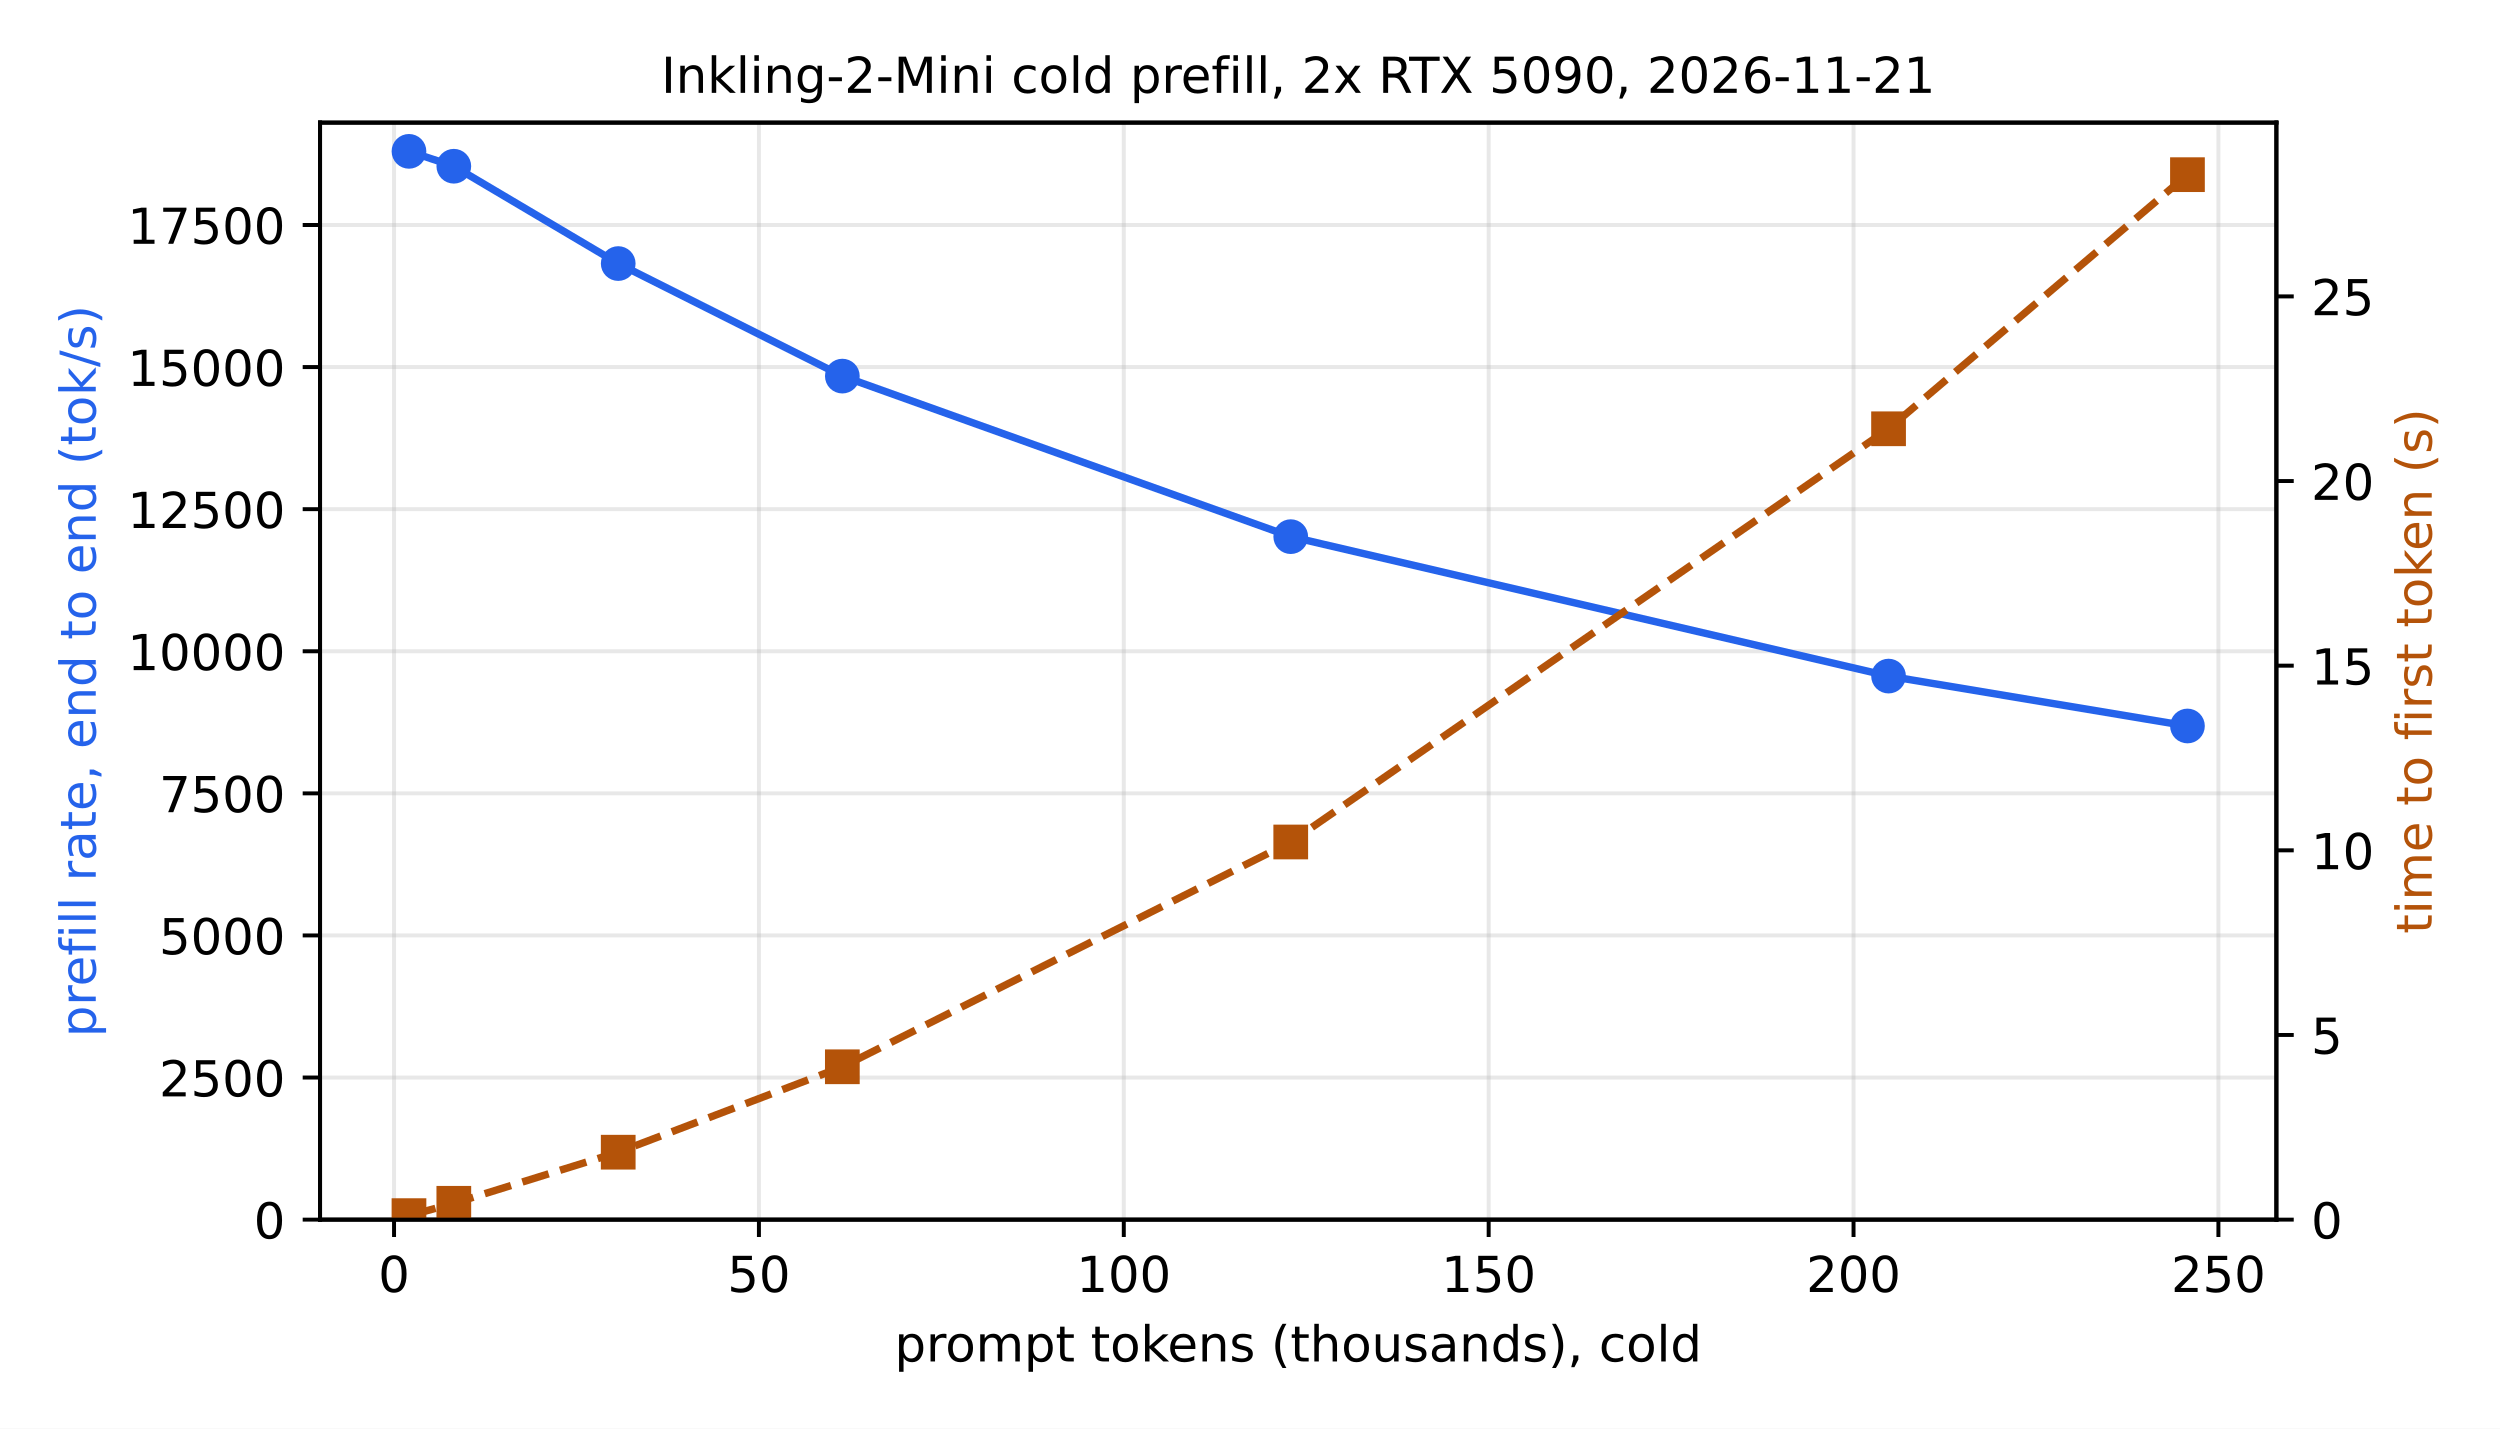
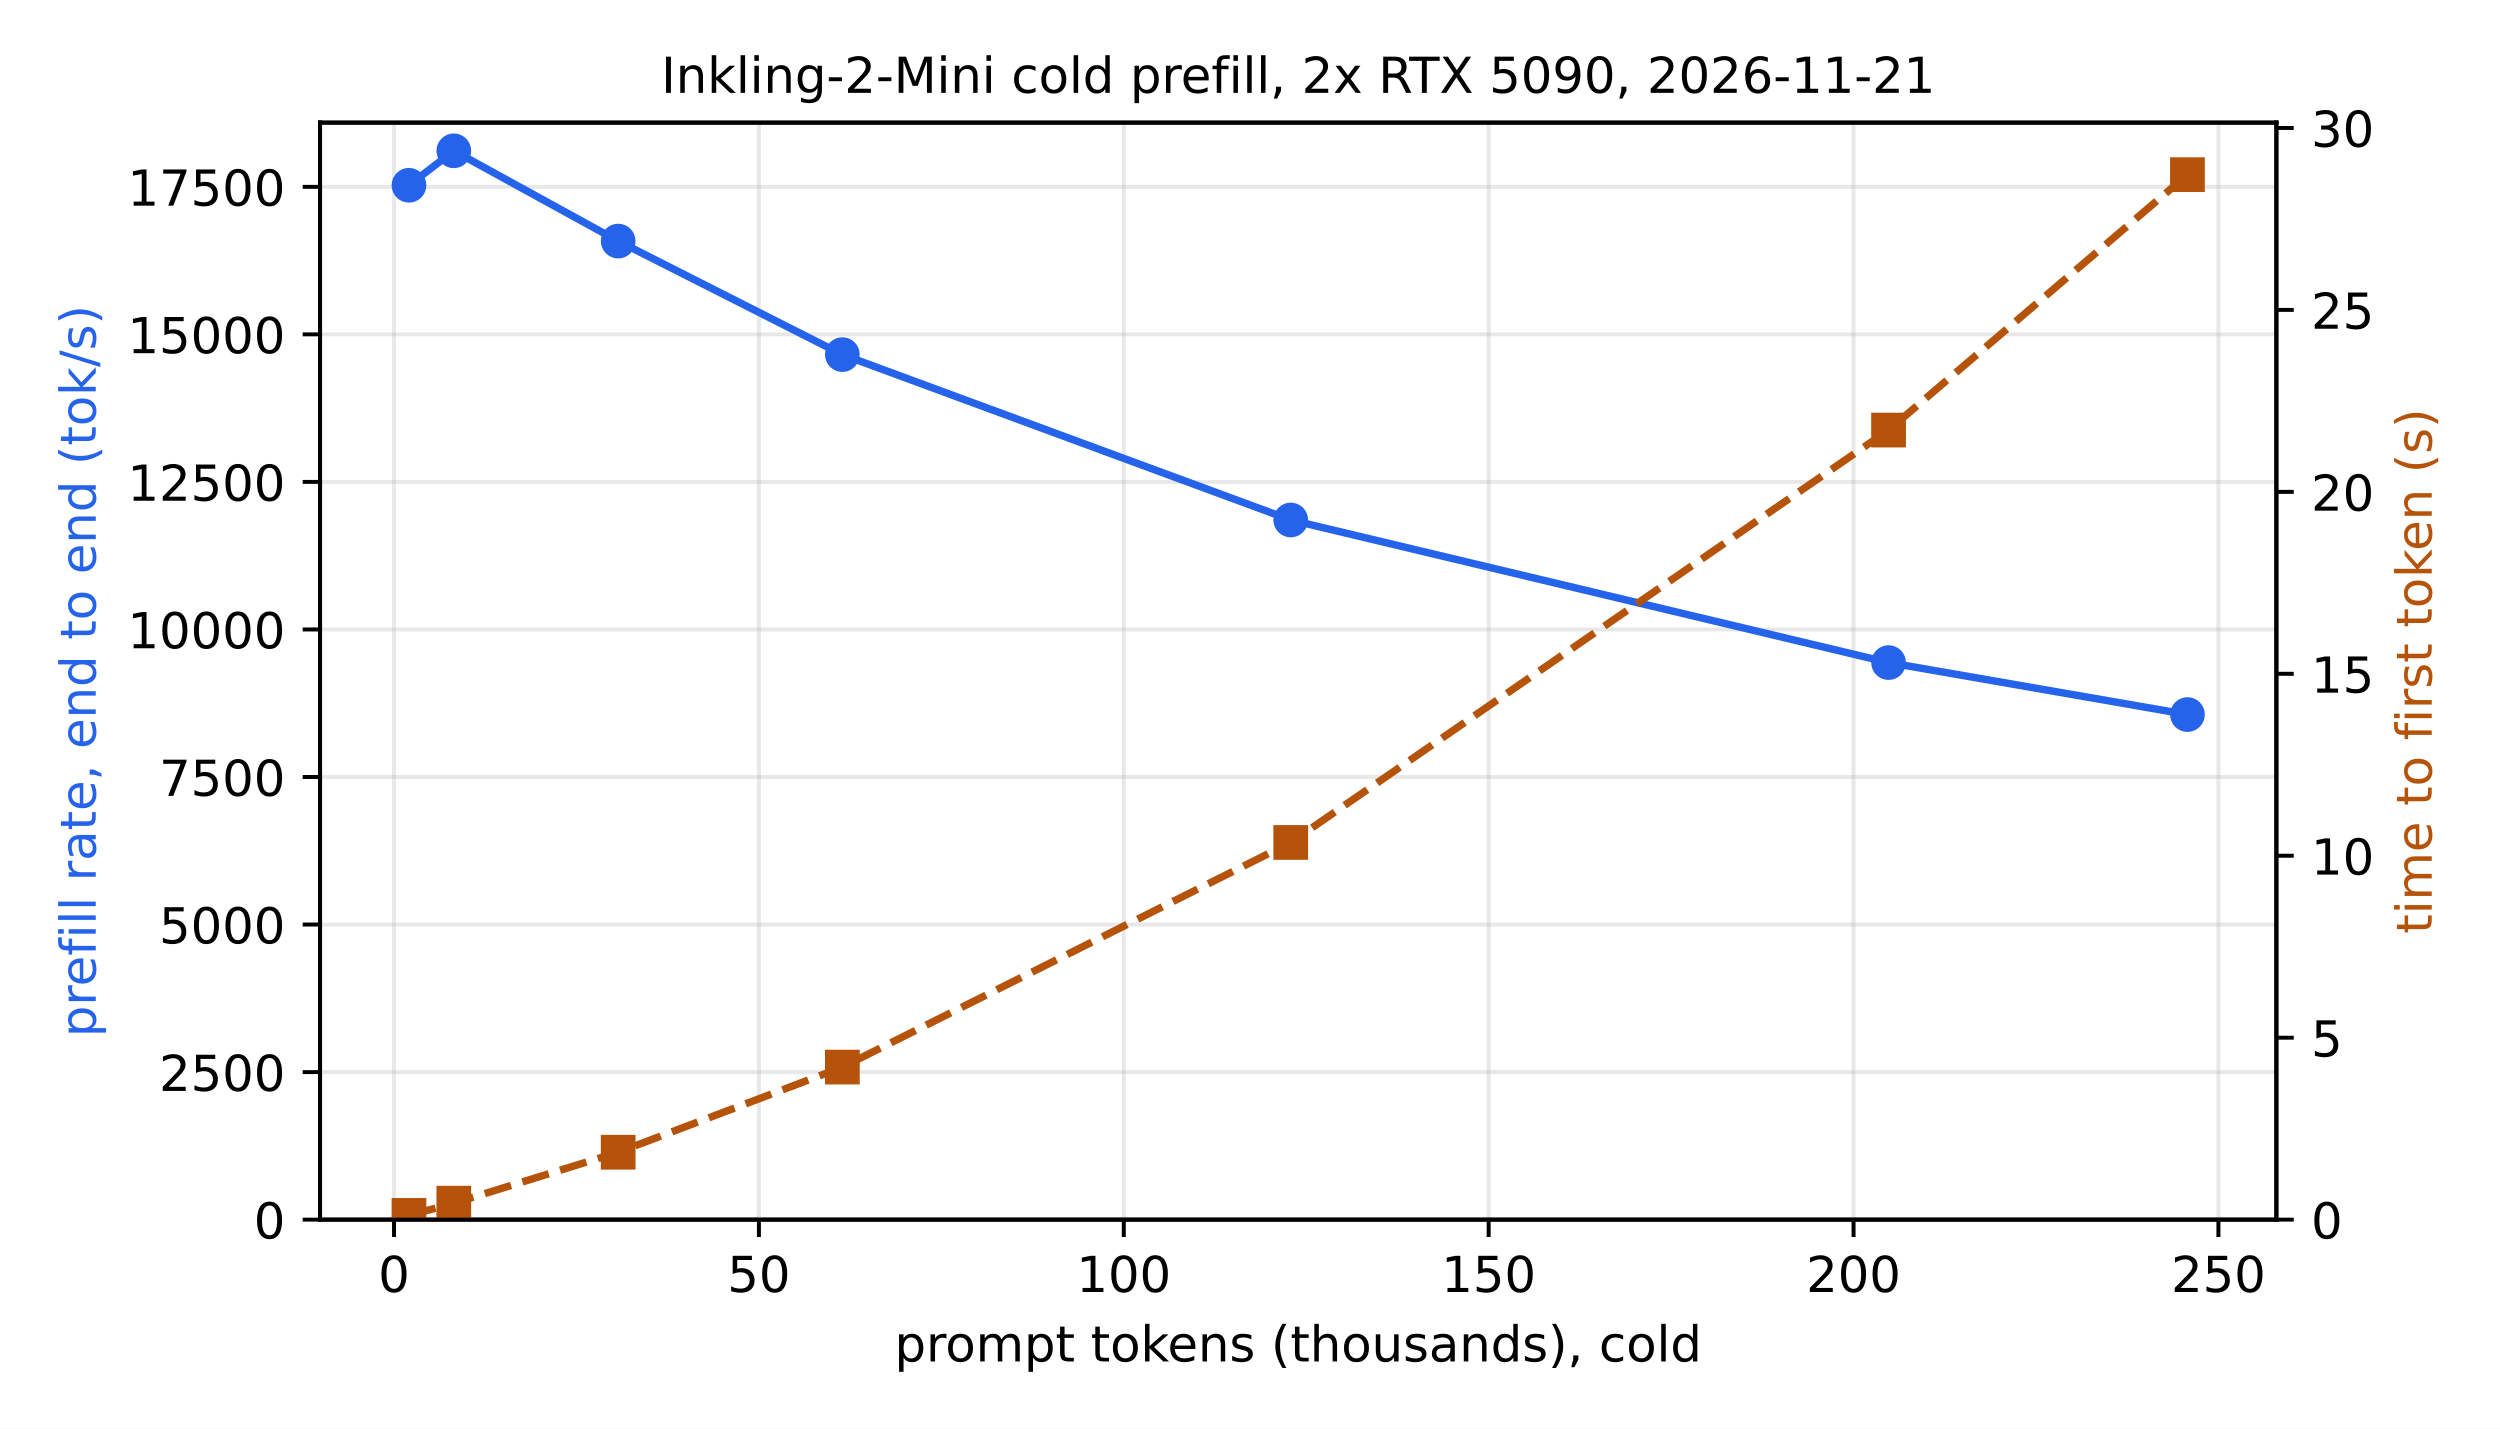
<svg xmlns="http://www.w3.org/2000/svg" xmlns:xlink="http://www.w3.org/1999/xlink" width="504pt" height="288pt" viewBox="0 0 504 288" version="1.1">
  <defs>
    <style type="text/css">*{stroke-linejoin: round; stroke-linecap: butt}</style>
  </defs>
  <g id="figure_1">
    <g id="patch_1">
      <path d="M 0 288  L 504 288  L 504 0  L 0 0  z " style="fill: #ffffff" />
    </g>
    <g id="axes_1">
      <g id="patch_2">
        <path d="M 64.522 245.878  L 458.918 245.878  L 458.918 24.72  L 64.522 24.72  z " style="fill: #ffffff" />
      </g>
      <g id="matplotlib.axis_1">
        <g id="xtick_1">
          <g id="line2d_1">
-             <path d="M 79.439 245.878  L 79.439 24.72  " clip-path="url(#p244da10594)" style="fill: none; stroke: #b0b0b0; stroke-opacity: 0.3; stroke-width: 0.8; stroke-linecap: square" />
+             <path d="M 79.436 245.878  L 79.436 24.72  " clip-path="url(#p244da10594)" style="fill: none; stroke: #b0b0b0; stroke-opacity: 0.3; stroke-width: 0.8; stroke-linecap: square" />
          </g>
          <g id="line2d_2">
            <defs>
              <path id="m8ae84a6c62" d="M 0 0  L 0 3.5  " style="stroke: #000000; stroke-width: 0.8" />
            </defs>
            <g>
-               <use xlink:href="#m8ae84a6c62" x="79.439" y="245.878" style="stroke: #000000; stroke-width: 0.8" />
+               <use xlink:href="#m8ae84a6c62" x="79.436" y="245.878" style="stroke: #000000; stroke-width: 0.8" />
            </g>
          </g>
          <g id="text_1">
-             <text style="font-size: 10px; font-family: 'DejaVu Sans', 'Bitstream Vera Sans', 'Computer Modern Sans Serif', 'Lucida Grande', 'Verdana', 'Geneva', 'Lucid', 'Arial', 'Helvetica', 'Avant Garde', sans-serif; text-anchor: middle" x="79.439" y="260.475" transform="rotate(-0 79.4394 260.4753)">0</text>
+             <text style="font-size: 10px; font-family: 'DejaVu Sans', 'Bitstream Vera Sans', 'Computer Modern Sans Serif', 'Lucida Grande', 'Verdana', 'Geneva', 'Lucid', 'Arial', 'Helvetica', 'Avant Garde', sans-serif; text-anchor: middle" x="79.436" y="260.475" transform="rotate(-0 79.43641 260.4753)">0</text>
          </g>
        </g>
        <g id="xtick_2">
          <g id="line2d_3">
-             <path d="M 152.998 245.878  L 152.998 24.72  " clip-path="url(#p244da10594)" style="fill: none; stroke: #b0b0b0; stroke-opacity: 0.3; stroke-width: 0.8; stroke-linecap: square" />
+             <path d="M 152.996 245.878  L 152.996 24.72  " clip-path="url(#p244da10594)" style="fill: none; stroke: #b0b0b0; stroke-opacity: 0.3; stroke-width: 0.8; stroke-linecap: square" />
          </g>
          <g id="line2d_4">
            <g>
-               <use xlink:href="#m8ae84a6c62" x="152.998" y="245.878" style="stroke: #000000; stroke-width: 0.8" />
+               <use xlink:href="#m8ae84a6c62" x="152.996" y="245.878" style="stroke: #000000; stroke-width: 0.8" />
            </g>
          </g>
          <g id="text_2">
-             <text style="font-size: 10px; font-family: 'DejaVu Sans', 'Bitstream Vera Sans', 'Computer Modern Sans Serif', 'Lucida Grande', 'Verdana', 'Geneva', 'Lucid', 'Arial', 'Helvetica', 'Avant Garde', sans-serif; text-anchor: middle" x="152.998" y="260.475" transform="rotate(-0 152.9978 260.4753)">50</text>
+             <text style="font-size: 10px; font-family: 'DejaVu Sans', 'Bitstream Vera Sans', 'Computer Modern Sans Serif', 'Lucida Grande', 'Verdana', 'Geneva', 'Lucid', 'Arial', 'Helvetica', 'Avant Garde', sans-serif; text-anchor: middle" x="152.996" y="260.475" transform="rotate(-0 152.9957 260.4753)">50</text>
          </g>
        </g>
        <g id="xtick_3">
          <g id="line2d_5">
-             <path d="M 226.556 245.878  L 226.556 24.72  " clip-path="url(#p244da10594)" style="fill: none; stroke: #b0b0b0; stroke-opacity: 0.3; stroke-width: 0.8; stroke-linecap: square" />
+             <path d="M 226.555 245.878  L 226.555 24.72  " clip-path="url(#p244da10594)" style="fill: none; stroke: #b0b0b0; stroke-opacity: 0.3; stroke-width: 0.8; stroke-linecap: square" />
          </g>
          <g id="line2d_6">
            <g>
-               <use xlink:href="#m8ae84a6c62" x="226.556" y="245.878" style="stroke: #000000; stroke-width: 0.8" />
+               <use xlink:href="#m8ae84a6c62" x="226.555" y="245.878" style="stroke: #000000; stroke-width: 0.8" />
            </g>
          </g>
          <g id="text_3">
-             <text style="font-size: 10px; font-family: 'DejaVu Sans', 'Bitstream Vera Sans', 'Computer Modern Sans Serif', 'Lucida Grande', 'Verdana', 'Geneva', 'Lucid', 'Arial', 'Helvetica', 'Avant Garde', sans-serif; text-anchor: middle" x="226.556" y="260.475" transform="rotate(-0 226.5562 260.4753)">100</text>
+             <text style="font-size: 10px; font-family: 'DejaVu Sans', 'Bitstream Vera Sans', 'Computer Modern Sans Serif', 'Lucida Grande', 'Verdana', 'Geneva', 'Lucid', 'Arial', 'Helvetica', 'Avant Garde', sans-serif; text-anchor: middle" x="226.555" y="260.475" transform="rotate(-0 226.555 260.4753)">100</text>
          </g>
        </g>
        <g id="xtick_4">
          <g id="line2d_7">
-             <path d="M 300.115 245.878  L 300.115 24.72  " clip-path="url(#p244da10594)" style="fill: none; stroke: #b0b0b0; stroke-opacity: 0.3; stroke-width: 0.8; stroke-linecap: square" />
+             <path d="M 300.114 245.878  L 300.114 24.72  " clip-path="url(#p244da10594)" style="fill: none; stroke: #b0b0b0; stroke-opacity: 0.3; stroke-width: 0.8; stroke-linecap: square" />
          </g>
          <g id="line2d_8">
            <g>
-               <use xlink:href="#m8ae84a6c62" x="300.115" y="245.878" style="stroke: #000000; stroke-width: 0.8" />
+               <use xlink:href="#m8ae84a6c62" x="300.114" y="245.878" style="stroke: #000000; stroke-width: 0.8" />
            </g>
          </g>
          <g id="text_4">
-             <text style="font-size: 10px; font-family: 'DejaVu Sans', 'Bitstream Vera Sans', 'Computer Modern Sans Serif', 'Lucida Grande', 'Verdana', 'Geneva', 'Lucid', 'Arial', 'Helvetica', 'Avant Garde', sans-serif; text-anchor: middle" x="300.115" y="260.475" transform="rotate(-0 300.1145 260.4753)">150</text>
+             <text style="font-size: 10px; font-family: 'DejaVu Sans', 'Bitstream Vera Sans', 'Computer Modern Sans Serif', 'Lucida Grande', 'Verdana', 'Geneva', 'Lucid', 'Arial', 'Helvetica', 'Avant Garde', sans-serif; text-anchor: middle" x="300.114" y="260.475" transform="rotate(-0 300.1143 260.4753)">150</text>
          </g>
        </g>
        <g id="xtick_5">
          <g id="line2d_9">
-             <path d="M 373.673 245.878  L 373.673 24.72  " clip-path="url(#p244da10594)" style="fill: none; stroke: #b0b0b0; stroke-opacity: 0.3; stroke-width: 0.8; stroke-linecap: square" />
+             <path d="M 373.674 245.878  L 373.674 24.72  " clip-path="url(#p244da10594)" style="fill: none; stroke: #b0b0b0; stroke-opacity: 0.3; stroke-width: 0.8; stroke-linecap: square" />
          </g>
          <g id="line2d_10">
            <g>
-               <use xlink:href="#m8ae84a6c62" x="373.673" y="245.878" style="stroke: #000000; stroke-width: 0.8" />
+               <use xlink:href="#m8ae84a6c62" x="373.674" y="245.878" style="stroke: #000000; stroke-width: 0.8" />
            </g>
          </g>
          <g id="text_5">
-             <text style="font-size: 10px; font-family: 'DejaVu Sans', 'Bitstream Vera Sans', 'Computer Modern Sans Serif', 'Lucida Grande', 'Verdana', 'Geneva', 'Lucid', 'Arial', 'Helvetica', 'Avant Garde', sans-serif; text-anchor: middle" x="373.673" y="260.475" transform="rotate(-0 373.6729 260.4753)">200</text>
+             <text style="font-size: 10px; font-family: 'DejaVu Sans', 'Bitstream Vera Sans', 'Computer Modern Sans Serif', 'Lucida Grande', 'Verdana', 'Geneva', 'Lucid', 'Arial', 'Helvetica', 'Avant Garde', sans-serif; text-anchor: middle" x="373.674" y="260.475" transform="rotate(-0 373.6736 260.4753)">200</text>
          </g>
        </g>
        <g id="xtick_6">
          <g id="line2d_11">
-             <path d="M 447.231 245.878  L 447.231 24.72  " clip-path="url(#p244da10594)" style="fill: none; stroke: #b0b0b0; stroke-opacity: 0.3; stroke-width: 0.8; stroke-linecap: square" />
+             <path d="M 447.233 245.878  L 447.233 24.72  " clip-path="url(#p244da10594)" style="fill: none; stroke: #b0b0b0; stroke-opacity: 0.3; stroke-width: 0.8; stroke-linecap: square" />
          </g>
          <g id="line2d_12">
            <g>
-               <use xlink:href="#m8ae84a6c62" x="447.231" y="245.878" style="stroke: #000000; stroke-width: 0.8" />
+               <use xlink:href="#m8ae84a6c62" x="447.233" y="245.878" style="stroke: #000000; stroke-width: 0.8" />
            </g>
          </g>
          <g id="text_6">
-             <text style="font-size: 10px; font-family: 'DejaVu Sans', 'Bitstream Vera Sans', 'Computer Modern Sans Serif', 'Lucida Grande', 'Verdana', 'Geneva', 'Lucid', 'Arial', 'Helvetica', 'Avant Garde', sans-serif; text-anchor: middle" x="447.231" y="260.475" transform="rotate(-0 447.2313 260.4753)">250</text>
+             <text style="font-size: 10px; font-family: 'DejaVu Sans', 'Bitstream Vera Sans', 'Computer Modern Sans Serif', 'Lucida Grande', 'Verdana', 'Geneva', 'Lucid', 'Arial', 'Helvetica', 'Avant Garde', sans-serif; text-anchor: middle" x="447.233" y="260.475" transform="rotate(-0 447.2328 260.4753)">250</text>
          </g>
        </g>
        <g id="text_7">
          <text style="font-size: 10px; font-family: 'DejaVu Sans', 'Bitstream Vera Sans', 'Computer Modern Sans Serif', 'Lucida Grande', 'Verdana', 'Geneva', 'Lucid', 'Arial', 'Helvetica', 'Avant Garde', sans-serif; text-anchor: middle" x="261.72" y="274.476" transform="rotate(-0 261.72 274.4761)">prompt tokens (thousands), cold</text>
        </g>
      </g>
      <g id="matplotlib.axis_2">
        <g id="ytick_1">
          <g id="line2d_13">
            <path d="M 64.522 245.878  L 458.918 245.878  " clip-path="url(#p244da10594)" style="fill: none; stroke: #b0b0b0; stroke-opacity: 0.3; stroke-width: 0.8; stroke-linecap: square" />
          </g>
          <g id="line2d_14">
            <defs>
              <path id="m08a8c9f568" d="M 0 0  L -3.5 0  " style="stroke: #000000; stroke-width: 0.8" />
            </defs>
            <g>
              <use xlink:href="#m08a8c9f568" x="64.522" y="245.878" style="stroke: #000000; stroke-width: 0.8" />
            </g>
          </g>
          <g id="text_8">
            <text style="font-size: 10px; font-family: 'DejaVu Sans', 'Bitstream Vera Sans', 'Computer Modern Sans Serif', 'Lucida Grande', 'Verdana', 'Geneva', 'Lucid', 'Arial', 'Helvetica', 'Avant Garde', sans-serif; text-anchor: end" x="57.522" y="249.676" transform="rotate(-0 57.52234 249.6765)">0</text>
          </g>
        </g>
        <g id="ytick_2">
          <g id="line2d_15">
-             <path d="M 64.522 217.232  L 458.918 217.232  " clip-path="url(#p244da10594)" style="fill: none; stroke: #b0b0b0; stroke-opacity: 0.3; stroke-width: 0.8; stroke-linecap: square" />
+             <path d="M 64.522 216.133  L 458.918 216.133  " clip-path="url(#p244da10594)" style="fill: none; stroke: #b0b0b0; stroke-opacity: 0.3; stroke-width: 0.8; stroke-linecap: square" />
          </g>
          <g id="line2d_16">
            <g>
-               <use xlink:href="#m08a8c9f568" x="64.522" y="217.232" style="stroke: #000000; stroke-width: 0.8" />
+               <use xlink:href="#m08a8c9f568" x="64.522" y="216.133" style="stroke: #000000; stroke-width: 0.8" />
            </g>
          </g>
          <g id="text_9">
-             <text style="font-size: 10px; font-family: 'DejaVu Sans', 'Bitstream Vera Sans', 'Computer Modern Sans Serif', 'Lucida Grande', 'Verdana', 'Geneva', 'Lucid', 'Arial', 'Helvetica', 'Avant Garde', sans-serif; text-anchor: end" x="57.522" y="221.031" transform="rotate(-0 57.52234 221.0308)">2500</text>
+             <text style="font-size: 10px; font-family: 'DejaVu Sans', 'Bitstream Vera Sans', 'Computer Modern Sans Serif', 'Lucida Grande', 'Verdana', 'Geneva', 'Lucid', 'Arial', 'Helvetica', 'Avant Garde', sans-serif; text-anchor: end" x="57.522" y="219.932" transform="rotate(-0 57.52234 219.9318)">2500</text>
          </g>
        </g>
        <g id="ytick_3">
          <g id="line2d_17">
-             <path d="M 64.522 188.586  L 458.918 188.586  " clip-path="url(#p244da10594)" style="fill: none; stroke: #b0b0b0; stroke-opacity: 0.3; stroke-width: 0.8; stroke-linecap: square" />
+             <path d="M 64.522 186.388  L 458.918 186.388  " clip-path="url(#p244da10594)" style="fill: none; stroke: #b0b0b0; stroke-opacity: 0.3; stroke-width: 0.8; stroke-linecap: square" />
          </g>
          <g id="line2d_18">
            <g>
-               <use xlink:href="#m08a8c9f568" x="64.522" y="188.586" style="stroke: #000000; stroke-width: 0.8" />
+               <use xlink:href="#m08a8c9f568" x="64.522" y="186.388" style="stroke: #000000; stroke-width: 0.8" />
            </g>
          </g>
          <g id="text_10">
-             <text style="font-size: 10px; font-family: 'DejaVu Sans', 'Bitstream Vera Sans', 'Computer Modern Sans Serif', 'Lucida Grande', 'Verdana', 'Geneva', 'Lucid', 'Arial', 'Helvetica', 'Avant Garde', sans-serif; text-anchor: end" x="57.522" y="192.385" transform="rotate(-0 57.52234 192.3851)">5000</text>
+             <text style="font-size: 10px; font-family: 'DejaVu Sans', 'Bitstream Vera Sans', 'Computer Modern Sans Serif', 'Lucida Grande', 'Verdana', 'Geneva', 'Lucid', 'Arial', 'Helvetica', 'Avant Garde', sans-serif; text-anchor: end" x="57.522" y="190.187" transform="rotate(-0 57.52234 190.1872)">5000</text>
          </g>
        </g>
        <g id="ytick_4">
          <g id="line2d_19">
-             <path d="M 64.522 159.941  L 458.918 159.941  " clip-path="url(#p244da10594)" style="fill: none; stroke: #b0b0b0; stroke-opacity: 0.3; stroke-width: 0.8; stroke-linecap: square" />
+             <path d="M 64.522 156.644  L 458.918 156.644  " clip-path="url(#p244da10594)" style="fill: none; stroke: #b0b0b0; stroke-opacity: 0.3; stroke-width: 0.8; stroke-linecap: square" />
          </g>
          <g id="line2d_20">
            <g>
-               <use xlink:href="#m08a8c9f568" x="64.522" y="159.941" style="stroke: #000000; stroke-width: 0.8" />
+               <use xlink:href="#m08a8c9f568" x="64.522" y="156.644" style="stroke: #000000; stroke-width: 0.8" />
            </g>
          </g>
          <g id="text_11">
-             <text style="font-size: 10px; font-family: 'DejaVu Sans', 'Bitstream Vera Sans', 'Computer Modern Sans Serif', 'Lucida Grande', 'Verdana', 'Geneva', 'Lucid', 'Arial', 'Helvetica', 'Avant Garde', sans-serif; text-anchor: end" x="57.522" y="163.739" transform="rotate(-0 57.52234 163.7394)">7500</text>
+             <text style="font-size: 10px; font-family: 'DejaVu Sans', 'Bitstream Vera Sans', 'Computer Modern Sans Serif', 'Lucida Grande', 'Verdana', 'Geneva', 'Lucid', 'Arial', 'Helvetica', 'Avant Garde', sans-serif; text-anchor: end" x="57.522" y="160.443" transform="rotate(-0 57.52234 160.4425)">7500</text>
          </g>
        </g>
        <g id="ytick_5">
          <g id="line2d_21">
-             <path d="M 64.522 131.295  L 458.918 131.295  " clip-path="url(#p244da10594)" style="fill: none; stroke: #b0b0b0; stroke-opacity: 0.3; stroke-width: 0.8; stroke-linecap: square" />
+             <path d="M 64.522 126.899  L 458.918 126.899  " clip-path="url(#p244da10594)" style="fill: none; stroke: #b0b0b0; stroke-opacity: 0.3; stroke-width: 0.8; stroke-linecap: square" />
          </g>
          <g id="line2d_22">
            <g>
-               <use xlink:href="#m08a8c9f568" x="64.522" y="131.295" style="stroke: #000000; stroke-width: 0.8" />
+               <use xlink:href="#m08a8c9f568" x="64.522" y="126.899" style="stroke: #000000; stroke-width: 0.8" />
            </g>
          </g>
          <g id="text_12">
-             <text style="font-size: 10px; font-family: 'DejaVu Sans', 'Bitstream Vera Sans', 'Computer Modern Sans Serif', 'Lucida Grande', 'Verdana', 'Geneva', 'Lucid', 'Arial', 'Helvetica', 'Avant Garde', sans-serif; text-anchor: end" x="57.522" y="135.094" transform="rotate(-0 57.52234 135.0937)">10000</text>
+             <text style="font-size: 10px; font-family: 'DejaVu Sans', 'Bitstream Vera Sans', 'Computer Modern Sans Serif', 'Lucida Grande', 'Verdana', 'Geneva', 'Lucid', 'Arial', 'Helvetica', 'Avant Garde', sans-serif; text-anchor: end" x="57.522" y="130.698" transform="rotate(-0 57.52234 130.6979)">10000</text>
          </g>
        </g>
        <g id="ytick_6">
          <g id="line2d_23">
-             <path d="M 64.522 102.649  L 458.918 102.649  " clip-path="url(#p244da10594)" style="fill: none; stroke: #b0b0b0; stroke-opacity: 0.3; stroke-width: 0.8; stroke-linecap: square" />
+             <path d="M 64.522 97.154  L 458.918 97.154  " clip-path="url(#p244da10594)" style="fill: none; stroke: #b0b0b0; stroke-opacity: 0.3; stroke-width: 0.8; stroke-linecap: square" />
          </g>
          <g id="line2d_24">
            <g>
-               <use xlink:href="#m08a8c9f568" x="64.522" y="102.649" style="stroke: #000000; stroke-width: 0.8" />
+               <use xlink:href="#m08a8c9f568" x="64.522" y="97.154" style="stroke: #000000; stroke-width: 0.8" />
            </g>
          </g>
          <g id="text_13">
-             <text style="font-size: 10px; font-family: 'DejaVu Sans', 'Bitstream Vera Sans', 'Computer Modern Sans Serif', 'Lucida Grande', 'Verdana', 'Geneva', 'Lucid', 'Arial', 'Helvetica', 'Avant Garde', sans-serif; text-anchor: end" x="57.522" y="106.448" transform="rotate(-0 57.52234 106.448)">12500</text>
+             <text style="font-size: 10px; font-family: 'DejaVu Sans', 'Bitstream Vera Sans', 'Computer Modern Sans Serif', 'Lucida Grande', 'Verdana', 'Geneva', 'Lucid', 'Arial', 'Helvetica', 'Avant Garde', sans-serif; text-anchor: end" x="57.522" y="100.953" transform="rotate(-0 57.52234 100.9532)">12500</text>
          </g>
        </g>
        <g id="ytick_7">
          <g id="line2d_25">
-             <path d="M 64.522 74.003  L 458.918 74.003  " clip-path="url(#p244da10594)" style="fill: none; stroke: #b0b0b0; stroke-opacity: 0.3; stroke-width: 0.8; stroke-linecap: square" />
+             <path d="M 64.522 67.41  L 458.918 67.41  " clip-path="url(#p244da10594)" style="fill: none; stroke: #b0b0b0; stroke-opacity: 0.3; stroke-width: 0.8; stroke-linecap: square" />
          </g>
          <g id="line2d_26">
            <g>
-               <use xlink:href="#m08a8c9f568" x="64.522" y="74.003" style="stroke: #000000; stroke-width: 0.8" />
+               <use xlink:href="#m08a8c9f568" x="64.522" y="67.41" style="stroke: #000000; stroke-width: 0.8" />
            </g>
          </g>
          <g id="text_14">
-             <text style="font-size: 10px; font-family: 'DejaVu Sans', 'Bitstream Vera Sans', 'Computer Modern Sans Serif', 'Lucida Grande', 'Verdana', 'Geneva', 'Lucid', 'Arial', 'Helvetica', 'Avant Garde', sans-serif; text-anchor: end" x="57.522" y="77.802" transform="rotate(-0 57.52234 77.80227)">15000</text>
+             <text style="font-size: 10px; font-family: 'DejaVu Sans', 'Bitstream Vera Sans', 'Computer Modern Sans Serif', 'Lucida Grande', 'Verdana', 'Geneva', 'Lucid', 'Arial', 'Helvetica', 'Avant Garde', sans-serif; text-anchor: end" x="57.522" y="71.209" transform="rotate(-0 57.52234 71.20859)">15000</text>
          </g>
        </g>
        <g id="ytick_8">
          <g id="line2d_27">
-             <path d="M 64.522 45.358  L 458.918 45.358  " clip-path="url(#p244da10594)" style="fill: none; stroke: #b0b0b0; stroke-opacity: 0.3; stroke-width: 0.8; stroke-linecap: square" />
+             <path d="M 64.522 37.665  L 458.918 37.665  " clip-path="url(#p244da10594)" style="fill: none; stroke: #b0b0b0; stroke-opacity: 0.3; stroke-width: 0.8; stroke-linecap: square" />
          </g>
          <g id="line2d_28">
            <g>
-               <use xlink:href="#m08a8c9f568" x="64.522" y="45.358" style="stroke: #000000; stroke-width: 0.8" />
+               <use xlink:href="#m08a8c9f568" x="64.522" y="37.665" style="stroke: #000000; stroke-width: 0.8" />
            </g>
          </g>
          <g id="text_15">
-             <text style="font-size: 10px; font-family: 'DejaVu Sans', 'Bitstream Vera Sans', 'Computer Modern Sans Serif', 'Lucida Grande', 'Verdana', 'Geneva', 'Lucid', 'Arial', 'Helvetica', 'Avant Garde', sans-serif; text-anchor: end" x="57.522" y="49.157" transform="rotate(-0 57.52234 49.15657)">17500</text>
+             <text style="font-size: 10px; font-family: 'DejaVu Sans', 'Bitstream Vera Sans', 'Computer Modern Sans Serif', 'Lucida Grande', 'Verdana', 'Geneva', 'Lucid', 'Arial', 'Helvetica', 'Avant Garde', sans-serif; text-anchor: end" x="57.522" y="41.464" transform="rotate(-0 57.52234 41.46394)">17500</text>
          </g>
        </g>
        <g id="text_16">
          <text style="font-size: 10px; font-family: 'DejaVu Sans', 'Bitstream Vera Sans', 'Computer Modern Sans Serif', 'Lucida Grande', 'Verdana', 'Geneva', 'Lucid', 'Arial', 'Helvetica', 'Avant Garde', sans-serif; text-anchor: middle; fill: #2563eb" x="19.308" y="135.299" transform="rotate(-90 19.3075 135.2988)">prefill rate, end to end (tok/s)</text>
        </g>
      </g>
      <g id="line2d_29">
-         <path d="M 82.449 30.512  L 91.49 33.513  L 124.632 53.134  L 169.816 75.824  L 260.214 108.189  L 380.733 136.3  L 440.991 146.36  " clip-path="url(#p244da10594)" style="fill: none; stroke: #2563eb; stroke-width: 1.5; stroke-linecap: square" />
+         <path d="M 82.449 37.349  L 91.487 30.403  L 124.624 48.603  L 169.819 71.492  L 260.213 104.829  L 380.734 133.579  L 440.991 144.056  " clip-path="url(#p244da10594)" style="fill: none; stroke: #2563eb; stroke-width: 1.5; stroke-linecap: square" />
        <defs>
          <path id="ma4bef26cf2" d="M 0 3  C 0.796 3 1.559 2.684 2.121 2.121  C 2.684 1.559 3 0.796 3 0  C 3 -0.796 2.684 -1.559 2.121 -2.121  C 1.559 -2.684 0.796 -3 0 -3  C -0.796 -3 -1.559 -2.684 -2.121 -2.121  C -2.684 -1.559 -3 -0.796 -3 0  C -3 0.796 -2.684 1.559 -2.121 2.121  C -1.559 2.684 -0.796 3 0 3  z " style="stroke: #2563eb" />
        </defs>
        <g clip-path="url(#p244da10594)">
-           <use xlink:href="#ma4bef26cf2" x="82.449" y="30.512" style="fill: #2563eb; stroke: #2563eb" />
-           <use xlink:href="#ma4bef26cf2" x="91.49" y="33.513" style="fill: #2563eb; stroke: #2563eb" />
-           <use xlink:href="#ma4bef26cf2" x="124.632" y="53.134" style="fill: #2563eb; stroke: #2563eb" />
-           <use xlink:href="#ma4bef26cf2" x="169.816" y="75.824" style="fill: #2563eb; stroke: #2563eb" />
-           <use xlink:href="#ma4bef26cf2" x="260.214" y="108.189" style="fill: #2563eb; stroke: #2563eb" />
-           <use xlink:href="#ma4bef26cf2" x="380.733" y="136.3" style="fill: #2563eb; stroke: #2563eb" />
-           <use xlink:href="#ma4bef26cf2" x="440.991" y="146.36" style="fill: #2563eb; stroke: #2563eb" />
+           <use xlink:href="#ma4bef26cf2" x="82.449" y="37.349" style="fill: #2563eb; stroke: #2563eb" />
+           <use xlink:href="#ma4bef26cf2" x="91.487" y="30.403" style="fill: #2563eb; stroke: #2563eb" />
+           <use xlink:href="#ma4bef26cf2" x="124.624" y="48.603" style="fill: #2563eb; stroke: #2563eb" />
+           <use xlink:href="#ma4bef26cf2" x="169.819" y="71.492" style="fill: #2563eb; stroke: #2563eb" />
+           <use xlink:href="#ma4bef26cf2" x="260.213" y="104.829" style="fill: #2563eb; stroke: #2563eb" />
+           <use xlink:href="#ma4bef26cf2" x="380.734" y="133.579" style="fill: #2563eb; stroke: #2563eb" />
+           <use xlink:href="#ma4bef26cf2" x="440.991" y="144.056" style="fill: #2563eb; stroke: #2563eb" />
        </g>
      </g>
      <g id="patch_3">
        <path d="M 64.522 245.878  L 64.522 24.72  " style="fill: none; stroke: #000000; stroke-width: 0.8; stroke-linejoin: miter; stroke-linecap: square" />
      </g>
      <g id="patch_4">
        <path d="M 458.918 245.878  L 458.918 24.72  " style="fill: none; stroke: #000000; stroke-width: 0.8; stroke-linejoin: miter; stroke-linecap: square" />
      </g>
      <g id="patch_5">
        <path d="M 64.522 245.878  L 458.918 245.878  " style="fill: none; stroke: #000000; stroke-width: 0.8; stroke-linejoin: miter; stroke-linecap: square" />
      </g>
      <g id="patch_6">
        <path d="M 64.522 24.72  L 458.918 24.72  " style="fill: none; stroke: #000000; stroke-width: 0.8; stroke-linejoin: miter; stroke-linecap: square" />
      </g>
      <g id="text_17">
        <text style="font-size: 10px; font-family: 'DejaVu Sans', 'Bitstream Vera Sans', 'Computer Modern Sans Serif', 'Lucida Grande', 'Verdana', 'Geneva', 'Lucid', 'Arial', 'Helvetica', 'Avant Garde', sans-serif; text-anchor: middle" x="261.72" y="18.72" transform="rotate(-0 261.72 18.72)">Inkling-2-Mini cold prefill, 2x RTX 5090, 2026-11-21</text>
      </g>
    </g>
    <g id="axes_2">
      <g id="matplotlib.axis_3">
        <g id="ytick_9">
          <g id="line2d_30">
            <defs>
              <path id="m2bf96e8eeb" d="M 0 0  L 3.5 0  " style="stroke: #000000; stroke-width: 0.8" />
            </defs>
            <g>
              <use xlink:href="#m2bf96e8eeb" x="458.918" y="245.878" style="stroke: #000000; stroke-width: 0.8" />
            </g>
          </g>
          <g id="text_18">
            <text style="font-size: 10px; font-family: 'DejaVu Sans', 'Bitstream Vera Sans', 'Computer Modern Sans Serif', 'Lucida Grande', 'Verdana', 'Geneva', 'Lucid', 'Arial', 'Helvetica', 'Avant Garde', sans-serif; text-anchor: start" x="465.918" y="249.676" transform="rotate(-0 465.9177 249.6765)">0</text>
          </g>
        </g>
        <g id="ytick_10">
          <g id="line2d_31">
            <g>
-               <use xlink:href="#m2bf96e8eeb" x="458.918" y="208.652" style="stroke: #000000; stroke-width: 0.8" />
+               <use xlink:href="#m2bf96e8eeb" x="458.918" y="209.198" style="stroke: #000000; stroke-width: 0.8" />
            </g>
          </g>
          <g id="text_19">
-             <text style="font-size: 10px; font-family: 'DejaVu Sans', 'Bitstream Vera Sans', 'Computer Modern Sans Serif', 'Lucida Grande', 'Verdana', 'Geneva', 'Lucid', 'Arial', 'Helvetica', 'Avant Garde', sans-serif; text-anchor: start" x="465.918" y="212.451" transform="rotate(-0 465.9177 212.4513)">5</text>
+             <text style="font-size: 10px; font-family: 'DejaVu Sans', 'Bitstream Vera Sans', 'Computer Modern Sans Serif', 'Lucida Grande', 'Verdana', 'Geneva', 'Lucid', 'Arial', 'Helvetica', 'Avant Garde', sans-serif; text-anchor: start" x="465.918" y="212.997" transform="rotate(-0 465.9177 212.9966)">5</text>
          </g>
        </g>
        <g id="ytick_11">
          <g id="line2d_32">
            <g>
-               <use xlink:href="#m2bf96e8eeb" x="458.918" y="171.427" style="stroke: #000000; stroke-width: 0.8" />
+               <use xlink:href="#m2bf96e8eeb" x="458.918" y="172.518" style="stroke: #000000; stroke-width: 0.8" />
            </g>
          </g>
          <g id="text_20">
-             <text style="font-size: 10px; font-family: 'DejaVu Sans', 'Bitstream Vera Sans', 'Computer Modern Sans Serif', 'Lucida Grande', 'Verdana', 'Geneva', 'Lucid', 'Arial', 'Helvetica', 'Avant Garde', sans-serif; text-anchor: start" x="465.918" y="175.226" transform="rotate(-0 465.9177 175.226)">10</text>
+             <text style="font-size: 10px; font-family: 'DejaVu Sans', 'Bitstream Vera Sans', 'Computer Modern Sans Serif', 'Lucida Grande', 'Verdana', 'Geneva', 'Lucid', 'Arial', 'Helvetica', 'Avant Garde', sans-serif; text-anchor: start" x="465.918" y="176.317" transform="rotate(-0 465.9177 176.3167)">10</text>
          </g>
        </g>
        <g id="ytick_12">
          <g id="line2d_33">
            <g>
-               <use xlink:href="#m2bf96e8eeb" x="458.918" y="134.202" style="stroke: #000000; stroke-width: 0.8" />
+               <use xlink:href="#m2bf96e8eeb" x="458.918" y="135.838" style="stroke: #000000; stroke-width: 0.8" />
            </g>
          </g>
          <g id="text_21">
-             <text style="font-size: 10px; font-family: 'DejaVu Sans', 'Bitstream Vera Sans', 'Computer Modern Sans Serif', 'Lucida Grande', 'Verdana', 'Geneva', 'Lucid', 'Arial', 'Helvetica', 'Avant Garde', sans-serif; text-anchor: start" x="465.918" y="138.001" transform="rotate(-0 465.9177 138.0008)">15</text>
+             <text style="font-size: 10px; font-family: 'DejaVu Sans', 'Bitstream Vera Sans', 'Computer Modern Sans Serif', 'Lucida Grande', 'Verdana', 'Geneva', 'Lucid', 'Arial', 'Helvetica', 'Avant Garde', sans-serif; text-anchor: start" x="465.918" y="139.637" transform="rotate(-0 465.9177 139.6369)">15</text>
          </g>
        </g>
        <g id="ytick_13">
          <g id="line2d_34">
            <g>
-               <use xlink:href="#m2bf96e8eeb" x="458.918" y="96.977" style="stroke: #000000; stroke-width: 0.8" />
+               <use xlink:href="#m2bf96e8eeb" x="458.918" y="99.158" style="stroke: #000000; stroke-width: 0.8" />
            </g>
          </g>
          <g id="text_22">
-             <text style="font-size: 10px; font-family: 'DejaVu Sans', 'Bitstream Vera Sans', 'Computer Modern Sans Serif', 'Lucida Grande', 'Verdana', 'Geneva', 'Lucid', 'Arial', 'Helvetica', 'Avant Garde', sans-serif; text-anchor: start" x="465.918" y="100.776" transform="rotate(-0 465.9177 100.7756)">20</text>
+             <text style="font-size: 10px; font-family: 'DejaVu Sans', 'Bitstream Vera Sans', 'Computer Modern Sans Serif', 'Lucida Grande', 'Verdana', 'Geneva', 'Lucid', 'Arial', 'Helvetica', 'Avant Garde', sans-serif; text-anchor: start" x="465.918" y="102.957" transform="rotate(-0 465.9177 102.957)">20</text>
          </g>
        </g>
        <g id="ytick_14">
          <g id="line2d_35">
            <g>
-               <use xlink:href="#m2bf96e8eeb" x="458.918" y="59.752" style="stroke: #000000; stroke-width: 0.8" />
+               <use xlink:href="#m2bf96e8eeb" x="458.918" y="62.478" style="stroke: #000000; stroke-width: 0.8" />
            </g>
          </g>
          <g id="text_23">
-             <text style="font-size: 10px; font-family: 'DejaVu Sans', 'Bitstream Vera Sans', 'Computer Modern Sans Serif', 'Lucida Grande', 'Verdana', 'Geneva', 'Lucid', 'Arial', 'Helvetica', 'Avant Garde', sans-serif; text-anchor: start" x="465.918" y="63.55" transform="rotate(-0 465.9177 63.55037)">25</text>
-           </g>
-         </g>
-         <g id="text_24">
+             <text style="font-size: 10px; font-family: 'DejaVu Sans', 'Bitstream Vera Sans', 'Computer Modern Sans Serif', 'Lucida Grande', 'Verdana', 'Geneva', 'Lucid', 'Arial', 'Helvetica', 'Avant Garde', sans-serif; text-anchor: start" x="465.918" y="66.277" transform="rotate(-0 465.9177 66.2771)">25</text>
+           </g>
+         </g>
+         <g id="ytick_15">
+           <g id="line2d_36">
+             <g>
+               <use xlink:href="#m2bf96e8eeb" x="458.918" y="25.798" style="stroke: #000000; stroke-width: 0.8" />
+             </g>
+           </g>
+           <g id="text_24">
+             <text style="font-size: 10px; font-family: 'DejaVu Sans', 'Bitstream Vera Sans', 'Computer Modern Sans Serif', 'Lucida Grande', 'Verdana', 'Geneva', 'Lucid', 'Arial', 'Helvetica', 'Avant Garde', sans-serif; text-anchor: start" x="465.918" y="29.597" transform="rotate(-0 465.9177 29.59722)">30</text>
+           </g>
+         </g>
+         <g id="text_25">
          <text style="font-size: 10px; font-family: 'DejaVu Sans', 'Bitstream Vera Sans', 'Computer Modern Sans Serif', 'Lucida Grande', 'Verdana', 'Geneva', 'Lucid', 'Arial', 'Helvetica', 'Avant Garde', sans-serif; text-anchor: middle; fill: #b45309" x="490.241" y="135.299" transform="rotate(-90 490.2411 135.2988)">time to first token (s)</text>
        </g>
      </g>
-       <g id="line2d_36">
-         <path d="M 82.449 245.066  L 91.49 242.587  L 124.632 232.283  L 169.816 215.063  L 260.214 169.745  L 380.733 86.442  L 440.991 35.213  " clip-path="url(#p244da10594)" style="fill: none; stroke-dasharray: 5.55,2.4; stroke-dashoffset: 0; stroke: #b45309; stroke-width: 1.5" />
+       <g id="line2d_37">
+         <path d="M 82.449 245.019  L 91.487 242.562  L 124.624 232.291  L 169.819 215.125  L 260.213 169.84  L 380.734 86.702  L 440.991 35.21  " clip-path="url(#p244da10594)" style="fill: none; stroke-dasharray: 5.55,2.4; stroke-dashoffset: 0; stroke: #b45309; stroke-width: 1.5" />
        <defs>
          <path id="m267e4518e7" d="M -3 3  L 3 3  L 3 -3  L -3 -3  z " style="stroke: #b45309; stroke-linejoin: miter" />
        </defs>
        <g clip-path="url(#p244da10594)">
-           <use xlink:href="#m267e4518e7" x="82.449" y="245.066" style="fill: #b45309; stroke: #b45309; stroke-linejoin: miter" />
-           <use xlink:href="#m267e4518e7" x="91.49" y="242.587" style="fill: #b45309; stroke: #b45309; stroke-linejoin: miter" />
-           <use xlink:href="#m267e4518e7" x="124.632" y="232.283" style="fill: #b45309; stroke: #b45309; stroke-linejoin: miter" />
-           <use xlink:href="#m267e4518e7" x="169.816" y="215.063" style="fill: #b45309; stroke: #b45309; stroke-linejoin: miter" />
-           <use xlink:href="#m267e4518e7" x="260.214" y="169.745" style="fill: #b45309; stroke: #b45309; stroke-linejoin: miter" />
-           <use xlink:href="#m267e4518e7" x="380.733" y="86.442" style="fill: #b45309; stroke: #b45309; stroke-linejoin: miter" />
-           <use xlink:href="#m267e4518e7" x="440.991" y="35.213" style="fill: #b45309; stroke: #b45309; stroke-linejoin: miter" />
+           <use xlink:href="#m267e4518e7" x="82.449" y="245.019" style="fill: #b45309; stroke: #b45309; stroke-linejoin: miter" />
+           <use xlink:href="#m267e4518e7" x="91.487" y="242.562" style="fill: #b45309; stroke: #b45309; stroke-linejoin: miter" />
+           <use xlink:href="#m267e4518e7" x="124.624" y="232.291" style="fill: #b45309; stroke: #b45309; stroke-linejoin: miter" />
+           <use xlink:href="#m267e4518e7" x="169.819" y="215.125" style="fill: #b45309; stroke: #b45309; stroke-linejoin: miter" />
+           <use xlink:href="#m267e4518e7" x="260.213" y="169.84" style="fill: #b45309; stroke: #b45309; stroke-linejoin: miter" />
+           <use xlink:href="#m267e4518e7" x="380.734" y="86.702" style="fill: #b45309; stroke: #b45309; stroke-linejoin: miter" />
+           <use xlink:href="#m267e4518e7" x="440.991" y="35.21" style="fill: #b45309; stroke: #b45309; stroke-linejoin: miter" />
        </g>
      </g>
      <g id="patch_7">
        <path d="M 64.522 245.878  L 64.522 24.72  " style="fill: none; stroke: #000000; stroke-width: 0.8; stroke-linejoin: miter; stroke-linecap: square" />
      </g>
      <g id="patch_8">
        <path d="M 458.918 245.878  L 458.918 24.72  " style="fill: none; stroke: #000000; stroke-width: 0.8; stroke-linejoin: miter; stroke-linecap: square" />
      </g>
      <g id="patch_9">
        <path d="M 64.522 245.878  L 458.918 245.878  " style="fill: none; stroke: #000000; stroke-width: 0.8; stroke-linejoin: miter; stroke-linecap: square" />
      </g>
      <g id="patch_10">
        <path d="M 64.522 24.72  L 458.918 24.72  " style="fill: none; stroke: #000000; stroke-width: 0.8; stroke-linejoin: miter; stroke-linecap: square" />
      </g>
    </g>
  </g>
  <defs>
    <clipPath id="p244da10594">
      <rect x="64.522" y="24.72" width="394.395" height="221.158" />
    </clipPath>
  </defs>
</svg>
